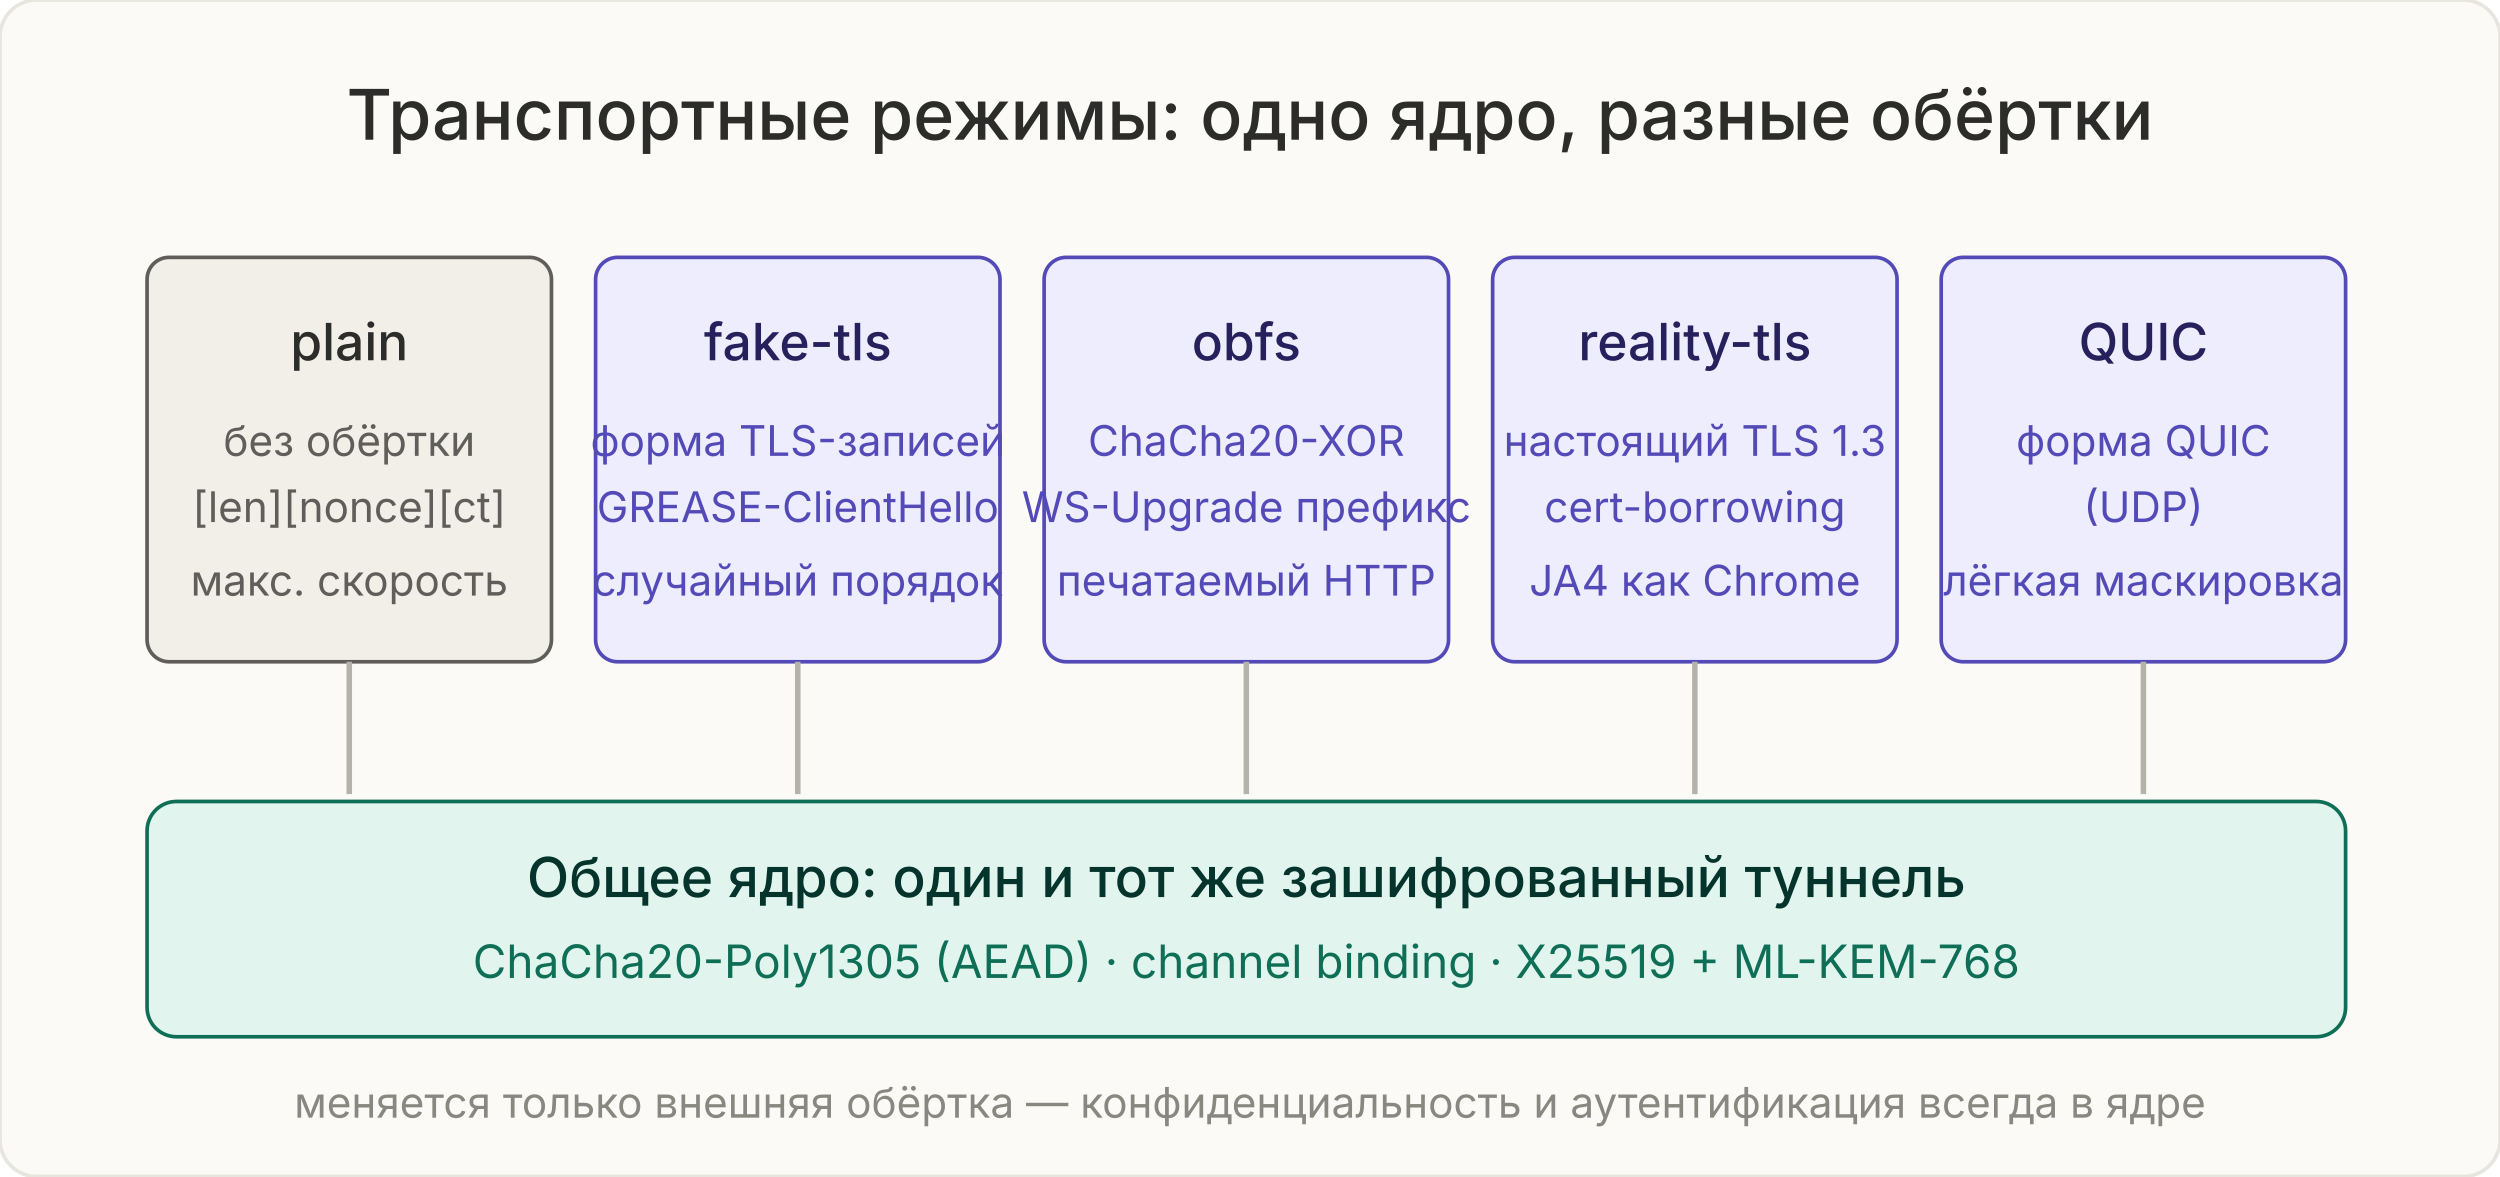
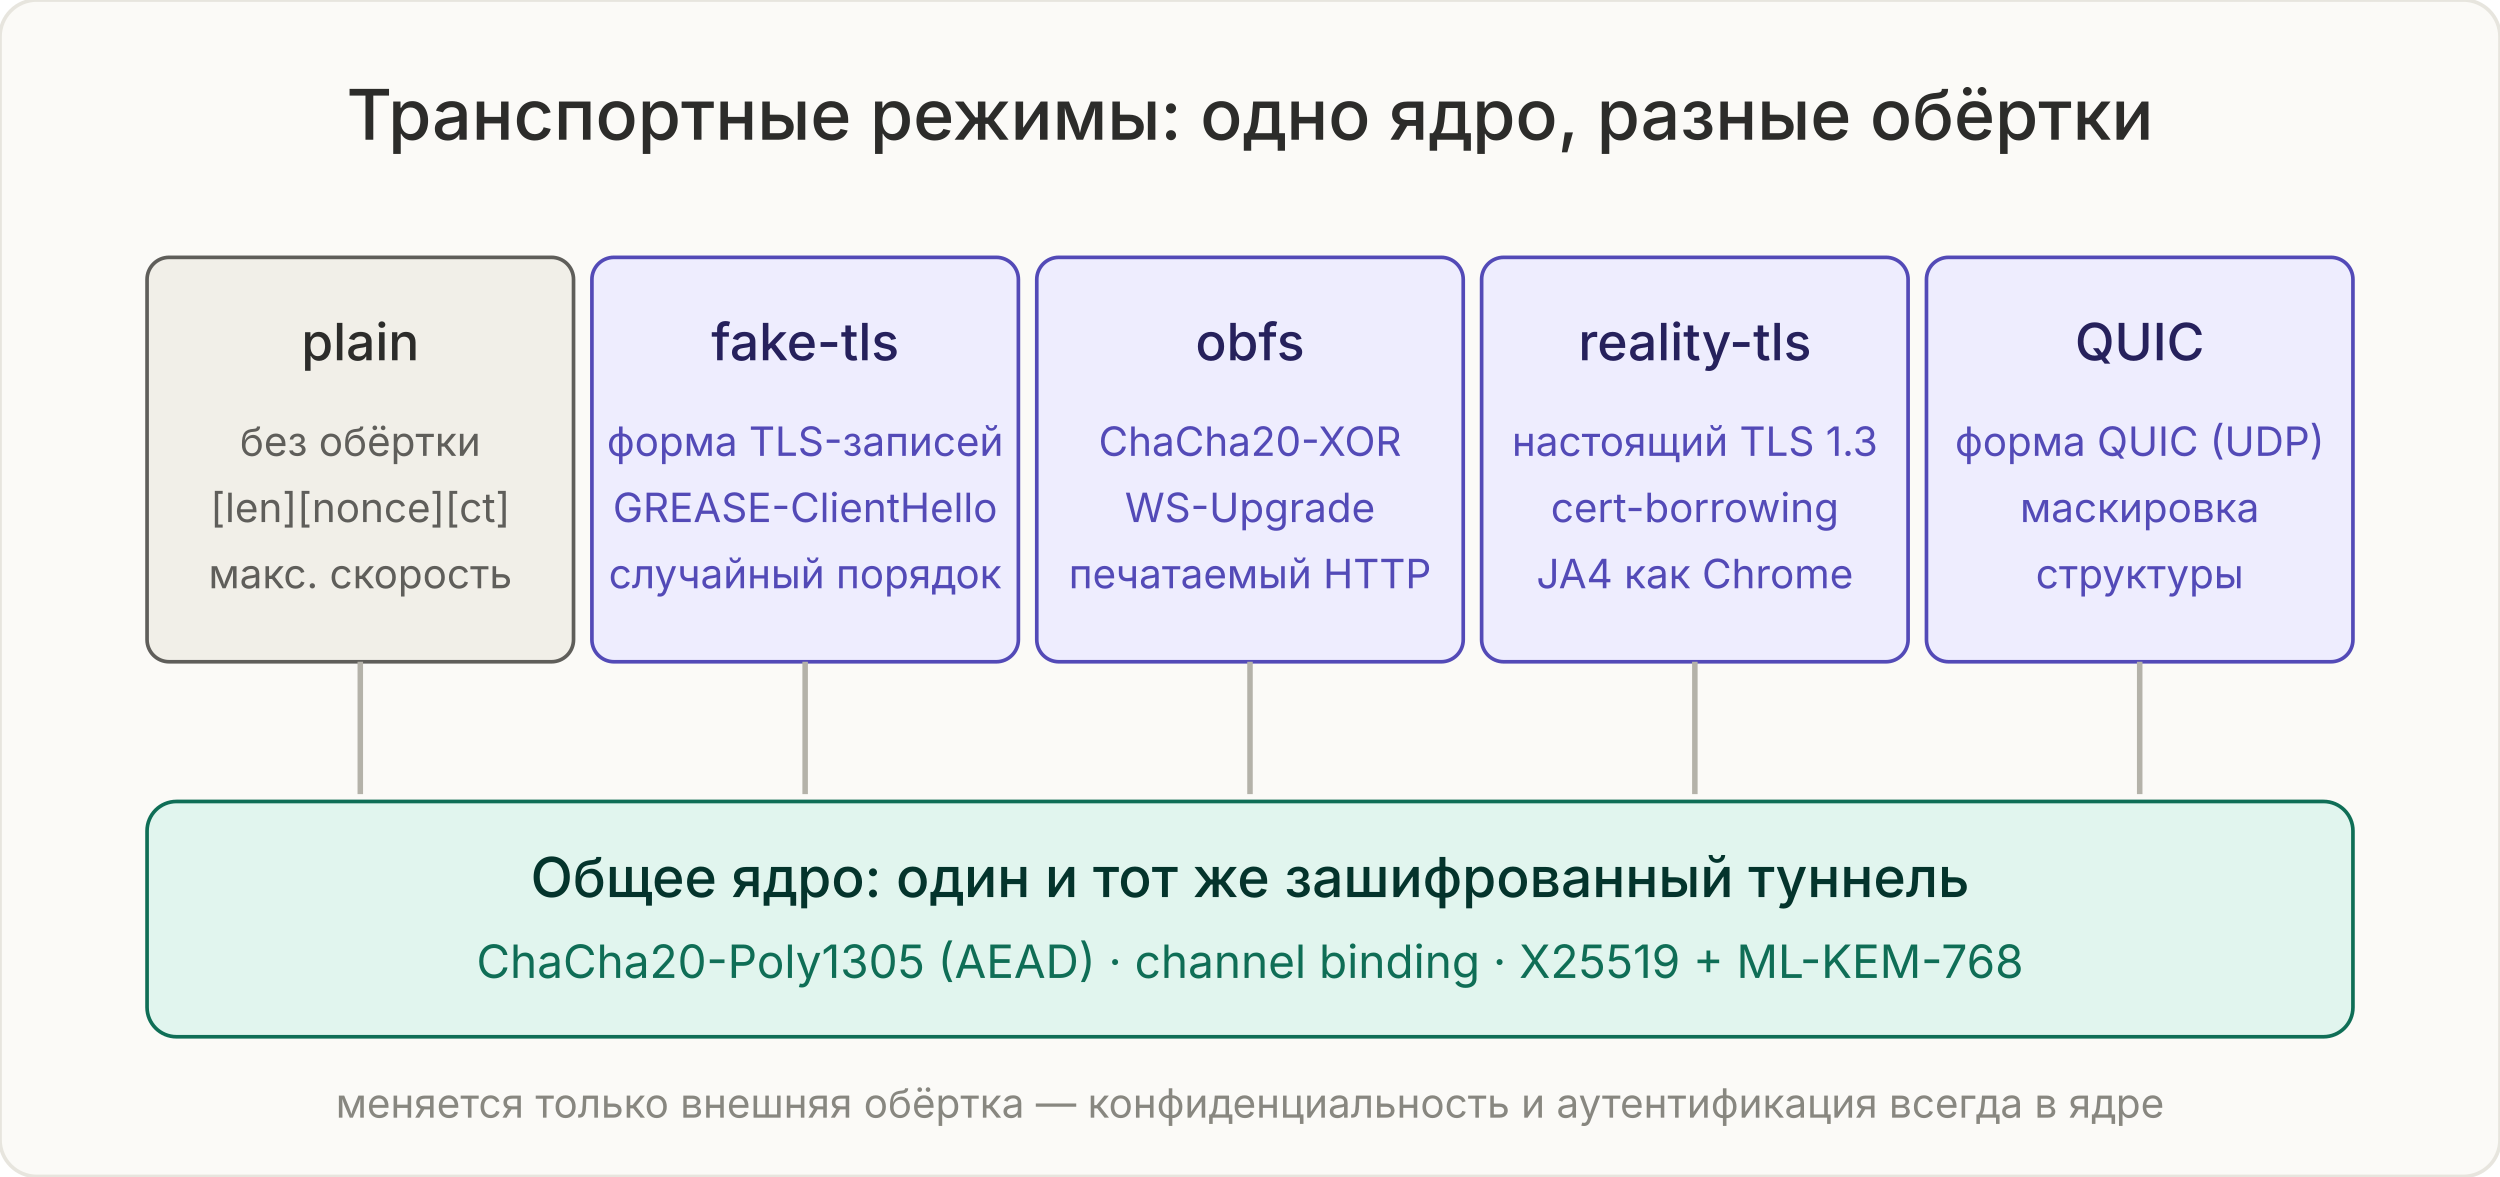
<svg xmlns="http://www.w3.org/2000/svg" width="100%" viewBox="0 0 680 320" role="img" font-family="Inter, -apple-system, BlinkMacSystemFont, 'Segoe UI', Roboto, sans-serif">
  <rect x="0" y="0" width="680" height="320" rx="10" fill="#FBFAF7" stroke="#E7E5DE" />
  <text x="340" y="38" text-anchor="middle" font-size="19" font-weight="500" fill="#2C2C2A">Транспортные режимы: одно ядро, разные обёртки</text>
  <g>
-     <rect x="40" y="70" width="110" height="110" rx="6" fill="#F1EFE8" stroke="#5F5E5A" />
-     <text x="95" y="98" text-anchor="middle" font-size="14" font-weight="500" fill="#2C2C2A">plain</text>
-     <text x="95" y="124" text-anchor="middle" font-size="11.5" fill="#5F5E5A">без обёртки</text>
-     <text x="95" y="142" text-anchor="middle" font-size="11.5" fill="#5F5E5A">[len][nonce][ct]</text>
-     <text x="95" y="162" text-anchor="middle" font-size="11.5" fill="#5F5E5A">макс. скорость</text>
+     <rect x="40" y="70" width="116" height="110" rx="6" fill="#F1EFE8" stroke="#5F5E5A" />
+     <text x="98" y="98" text-anchor="middle" font-size="14" font-weight="500" fill="#2C2C2A">plain</text>
+     <text x="98" y="124" text-anchor="middle" font-size="11" fill="#5F5E5A">без обёртки</text>
+     <text x="98" y="142" text-anchor="middle" font-size="11" fill="#5F5E5A">[len][nonce][ct]</text>
+     <text x="98" y="160" text-anchor="middle" font-size="11" fill="#5F5E5A">макс. скорость</text>
  </g>
  <g>
-     <rect x="162" y="70" width="110" height="110" rx="6" fill="#EEEDFE" stroke="#534AB7" />
-     <text x="217" y="98" text-anchor="middle" font-size="14" font-weight="500" fill="#26215C">fake-tls</text>
-     <text x="217" y="124" text-anchor="middle" font-size="11.5" fill="#534AB7">форма TLS-записей</text>
-     <text x="217" y="142" text-anchor="middle" font-size="11.5" fill="#534AB7">GREASE-ClientHello</text>
-     <text x="217" y="162" text-anchor="middle" font-size="11.5" fill="#534AB7">случайный порядок</text>
+     <rect x="161" y="70" width="116" height="110" rx="6" fill="#EEEDFE" stroke="#534AB7" />
+     <text x="219" y="98" text-anchor="middle" font-size="14" font-weight="500" fill="#26215C">fake-tls</text>
+     <text x="219" y="124" text-anchor="middle" font-size="11" fill="#534AB7">форма TLS-записей</text>
+     <text x="219" y="142" text-anchor="middle" font-size="11" fill="#534AB7">GREASE-ClientHello</text>
+     <text x="219" y="160" text-anchor="middle" font-size="11" fill="#534AB7">случайный порядок</text>
  </g>
  <g>
-     <rect x="284" y="70" width="110" height="110" rx="6" fill="#EEEDFE" stroke="#534AB7" />
-     <text x="339" y="98" text-anchor="middle" font-size="14" font-weight="500" fill="#26215C">obfs</text>
-     <text x="339" y="124" text-anchor="middle" font-size="11.5" fill="#534AB7">ChaCha20-XOR</text>
-     <text x="339" y="142" text-anchor="middle" font-size="11.5" fill="#534AB7">WS-Upgrade префикс</text>
-     <text x="339" y="162" text-anchor="middle" font-size="11.5" fill="#534AB7">печатаемый HTTP</text>
+     <rect x="282" y="70" width="116" height="110" rx="6" fill="#EEEDFE" stroke="#534AB7" />
+     <text x="340" y="98" text-anchor="middle" font-size="14" font-weight="500" fill="#26215C">obfs</text>
+     <text x="340" y="124" text-anchor="middle" font-size="11" fill="#534AB7">ChaCha20-XOR</text>
+     <text x="340" y="142" text-anchor="middle" font-size="11" fill="#534AB7">WS-Upgrade</text>
+     <text x="340" y="160" text-anchor="middle" font-size="11" fill="#534AB7">печатаемый HTTP</text>
  </g>
  <g>
-     <rect x="406" y="70" width="110" height="110" rx="6" fill="#EEEDFE" stroke="#534AB7" />
+     <rect x="403" y="70" width="116" height="110" rx="6" fill="#EEEDFE" stroke="#534AB7" />
    <text x="461" y="98" text-anchor="middle" font-size="14" font-weight="500" fill="#26215C">reality-tls</text>
-     <text x="461" y="124" text-anchor="middle" font-size="11.5" fill="#534AB7">настоящий TLS 1.3</text>
-     <text x="461" y="142" text-anchor="middle" font-size="11.5" fill="#534AB7">cert-borrowing</text>
-     <text x="461" y="162" text-anchor="middle" font-size="11.5" fill="#534AB7">JA4 как Chrome</text>
+     <text x="461" y="124" text-anchor="middle" font-size="11" fill="#534AB7">настоящий TLS 1.3</text>
+     <text x="461" y="142" text-anchor="middle" font-size="11" fill="#534AB7">cert-borrowing</text>
+     <text x="461" y="160" text-anchor="middle" font-size="11" fill="#534AB7">JA4 как Chrome</text>
  </g>
  <g>
-     <rect x="528" y="70" width="110" height="110" rx="6" fill="#EEEDFE" stroke="#534AB7" />
-     <text x="583" y="98" text-anchor="middle" font-size="14" font-weight="500" fill="#26215C">QUIC</text>
-     <text x="583" y="124" text-anchor="middle" font-size="11.5" fill="#534AB7">форма QUIC</text>
-     <text x="583" y="142" text-anchor="middle" font-size="11.5" fill="#534AB7">(UDP)</text>
-     <text x="583" y="162" text-anchor="middle" font-size="11.5" fill="#534AB7">лёгкая маскировка</text>
+     <rect x="524" y="70" width="116" height="110" rx="6" fill="#EEEDFE" stroke="#534AB7" />
+     <text x="582" y="98" text-anchor="middle" font-size="14" font-weight="500" fill="#26215C">QUIC</text>
+     <text x="582" y="124" text-anchor="middle" font-size="11" fill="#534AB7">форма QUIC (UDP)</text>
+     <text x="582" y="142" text-anchor="middle" font-size="11" fill="#534AB7">маскировка</text>
+     <text x="582" y="160" text-anchor="middle" font-size="11" fill="#534AB7">структуры</text>
  </g>
-   <line x1="95" y1="180" x2="95" y2="216" stroke="#B4B2A9" stroke-width="1.5" />
-   <line x1="217" y1="180" x2="217" y2="216" stroke="#B4B2A9" stroke-width="1.5" />
-   <line x1="339" y1="180" x2="339" y2="216" stroke="#B4B2A9" stroke-width="1.5" />
+   <line x1="98" y1="180" x2="98" y2="216" stroke="#B4B2A9" stroke-width="1.5" />
+   <line x1="219" y1="180" x2="219" y2="216" stroke="#B4B2A9" stroke-width="1.5" />
+   <line x1="340" y1="180" x2="340" y2="216" stroke="#B4B2A9" stroke-width="1.5" />
  <line x1="461" y1="180" x2="461" y2="216" stroke="#B4B2A9" stroke-width="1.5" />
-   <line x1="583" y1="180" x2="583" y2="216" stroke="#B4B2A9" stroke-width="1.5" />
-   <rect x="40" y="218" width="598" height="64" rx="8" fill="#E1F5EE" stroke="#0F6E56" />
-   <text x="339" y="244" text-anchor="middle" font-size="15" font-weight="500" fill="#04342C">Общее ядро: один и тот же зашифрованный туннель</text>
-   <text x="339" y="266" text-anchor="middle" font-size="12.5" fill="#0F6E56">ChaCha20-Poly1305 (AEAD) · channel binding · X25519 + ML-KEM-768</text>
-   <text x="340" y="304" text-anchor="middle" font-size="11.5" fill="#888780">меняется только внешняя обёртка — конфиденциальность и аутентификация всегда в ядре</text>
+   <line x1="582" y1="180" x2="582" y2="216" stroke="#B4B2A9" stroke-width="1.5" />
+   <rect x="40" y="218" width="600" height="64" rx="8" fill="#E1F5EE" stroke="#0F6E56" />
+   <text x="340" y="244" text-anchor="middle" font-size="15" font-weight="500" fill="#04342C">Общее ядро: один и тот же зашифрованный туннель</text>
+   <text x="340" y="266" text-anchor="middle" font-size="12.5" fill="#0F6E56">ChaCha20-Poly1305 (AEAD) · channel binding · X25519 + ML-KEM-768</text>
+   <text x="340" y="304" text-anchor="middle" font-size="11" fill="#888780">меняется только внешняя обёртка — конфиденциальность и аутентификация всегда в ядре</text>
</svg>
